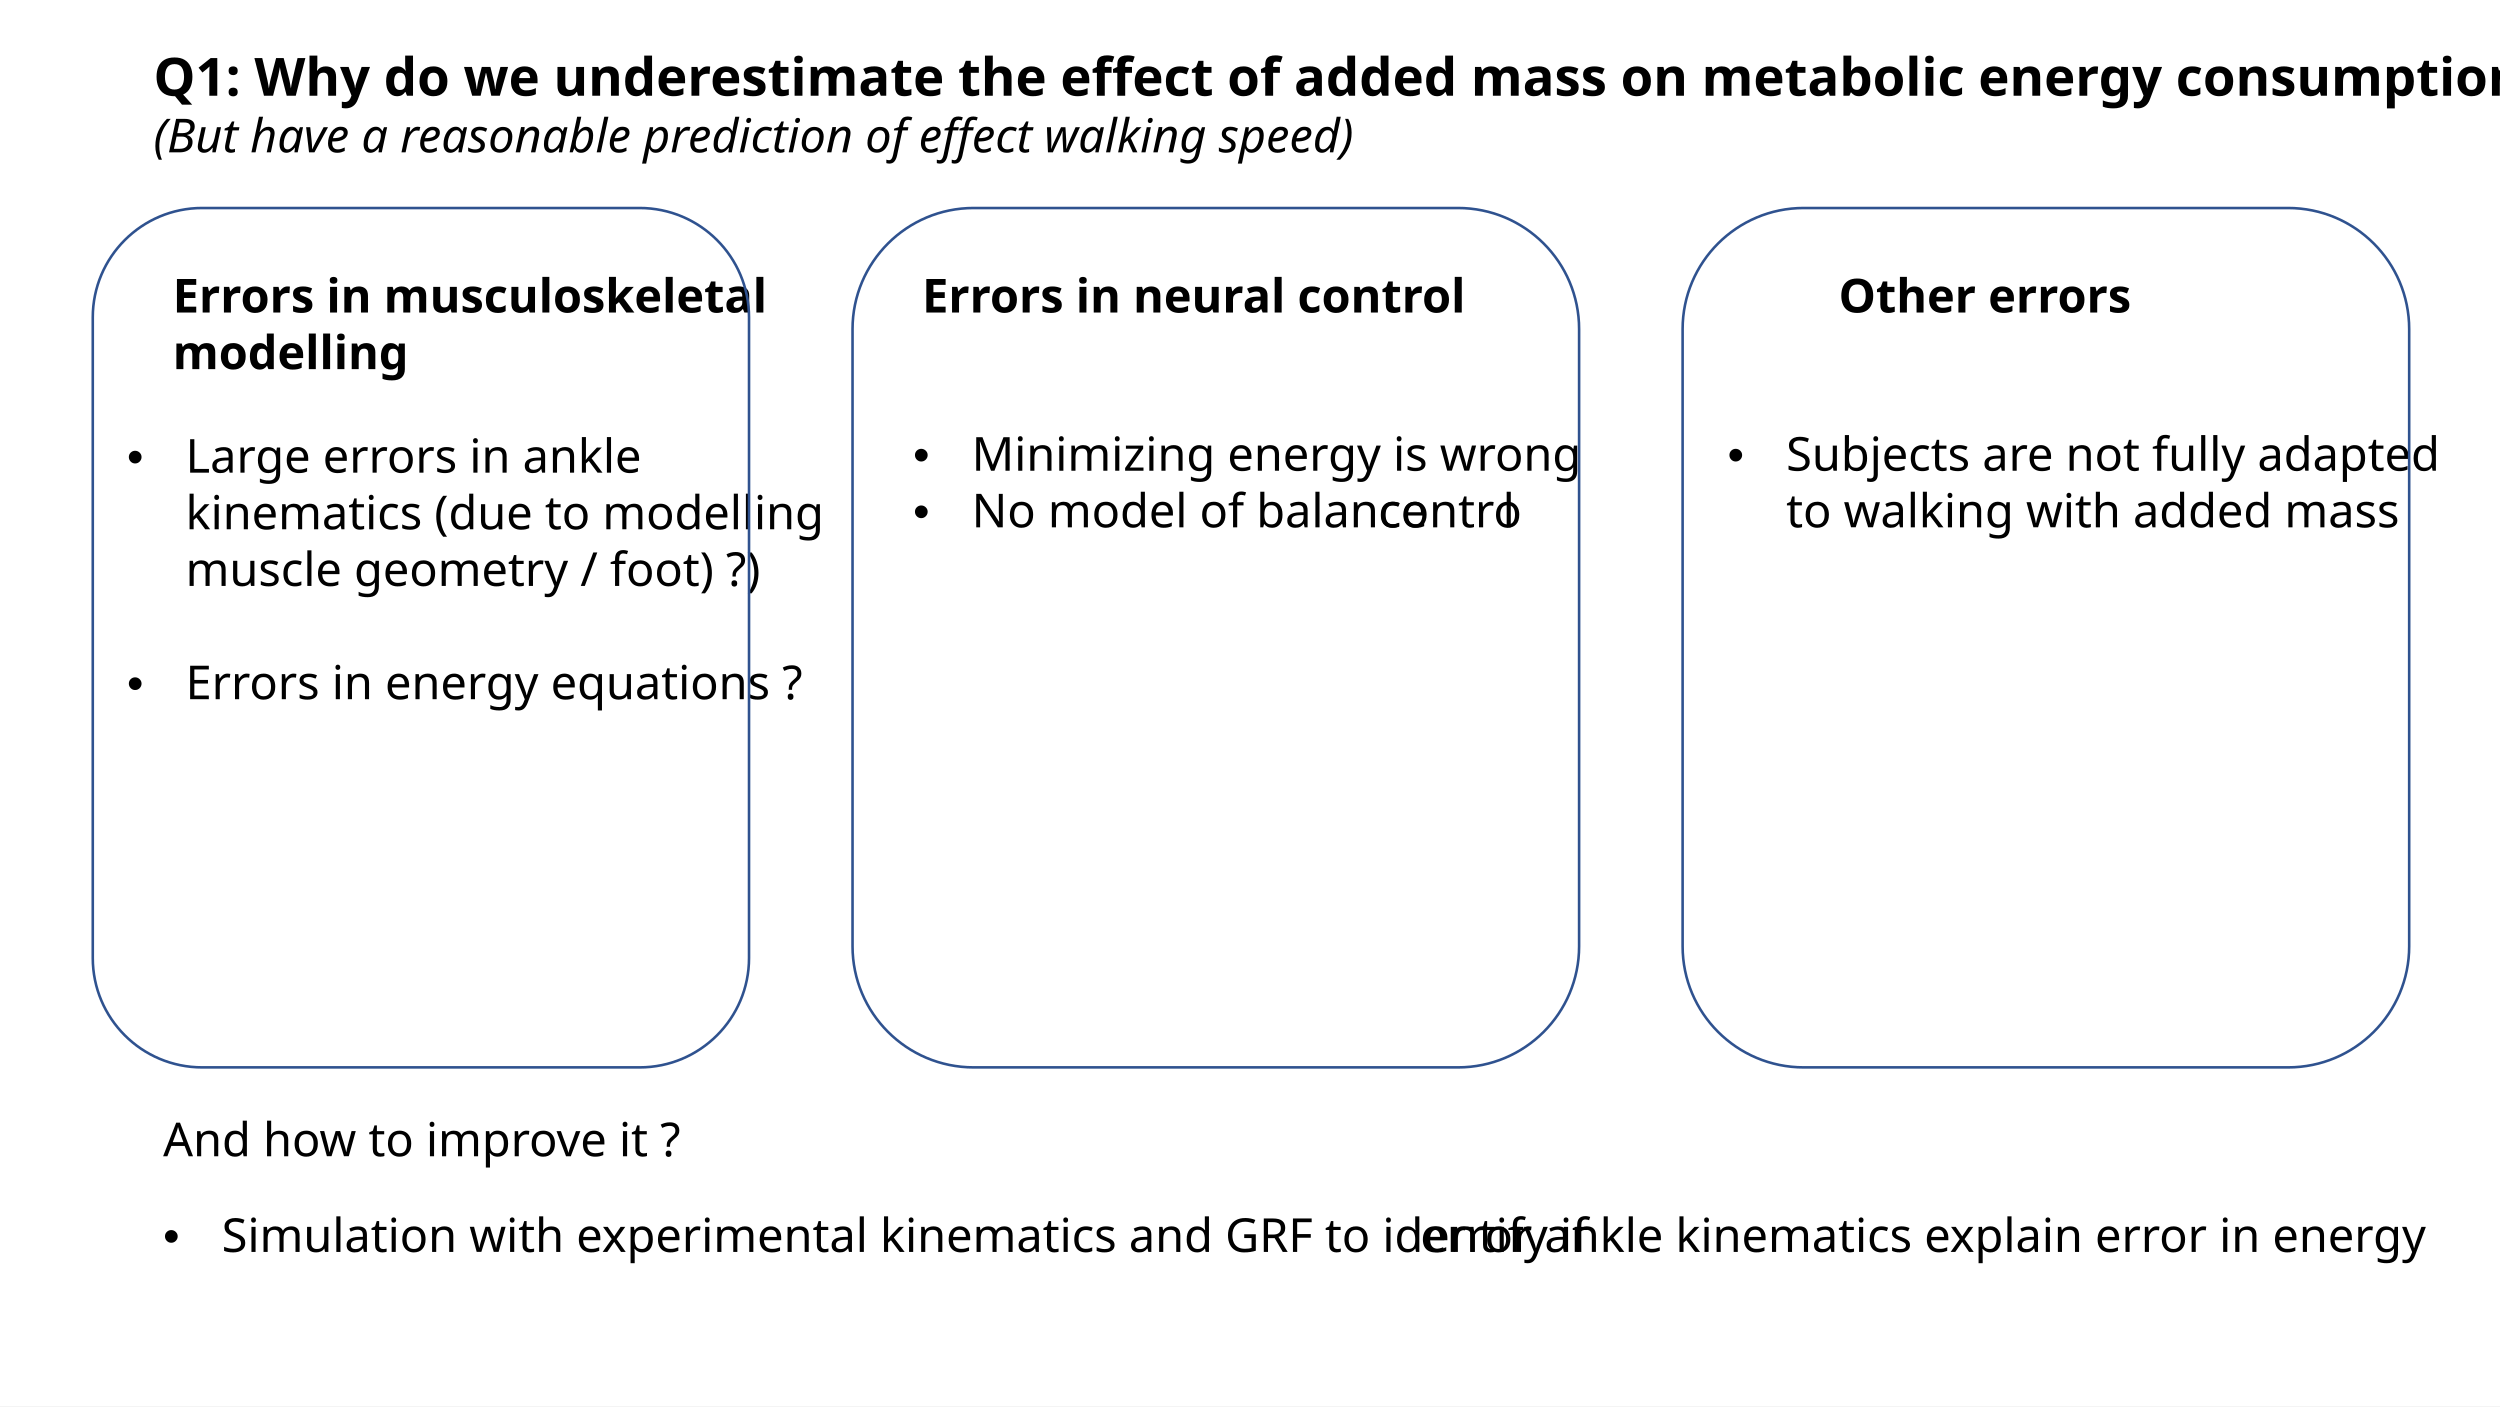
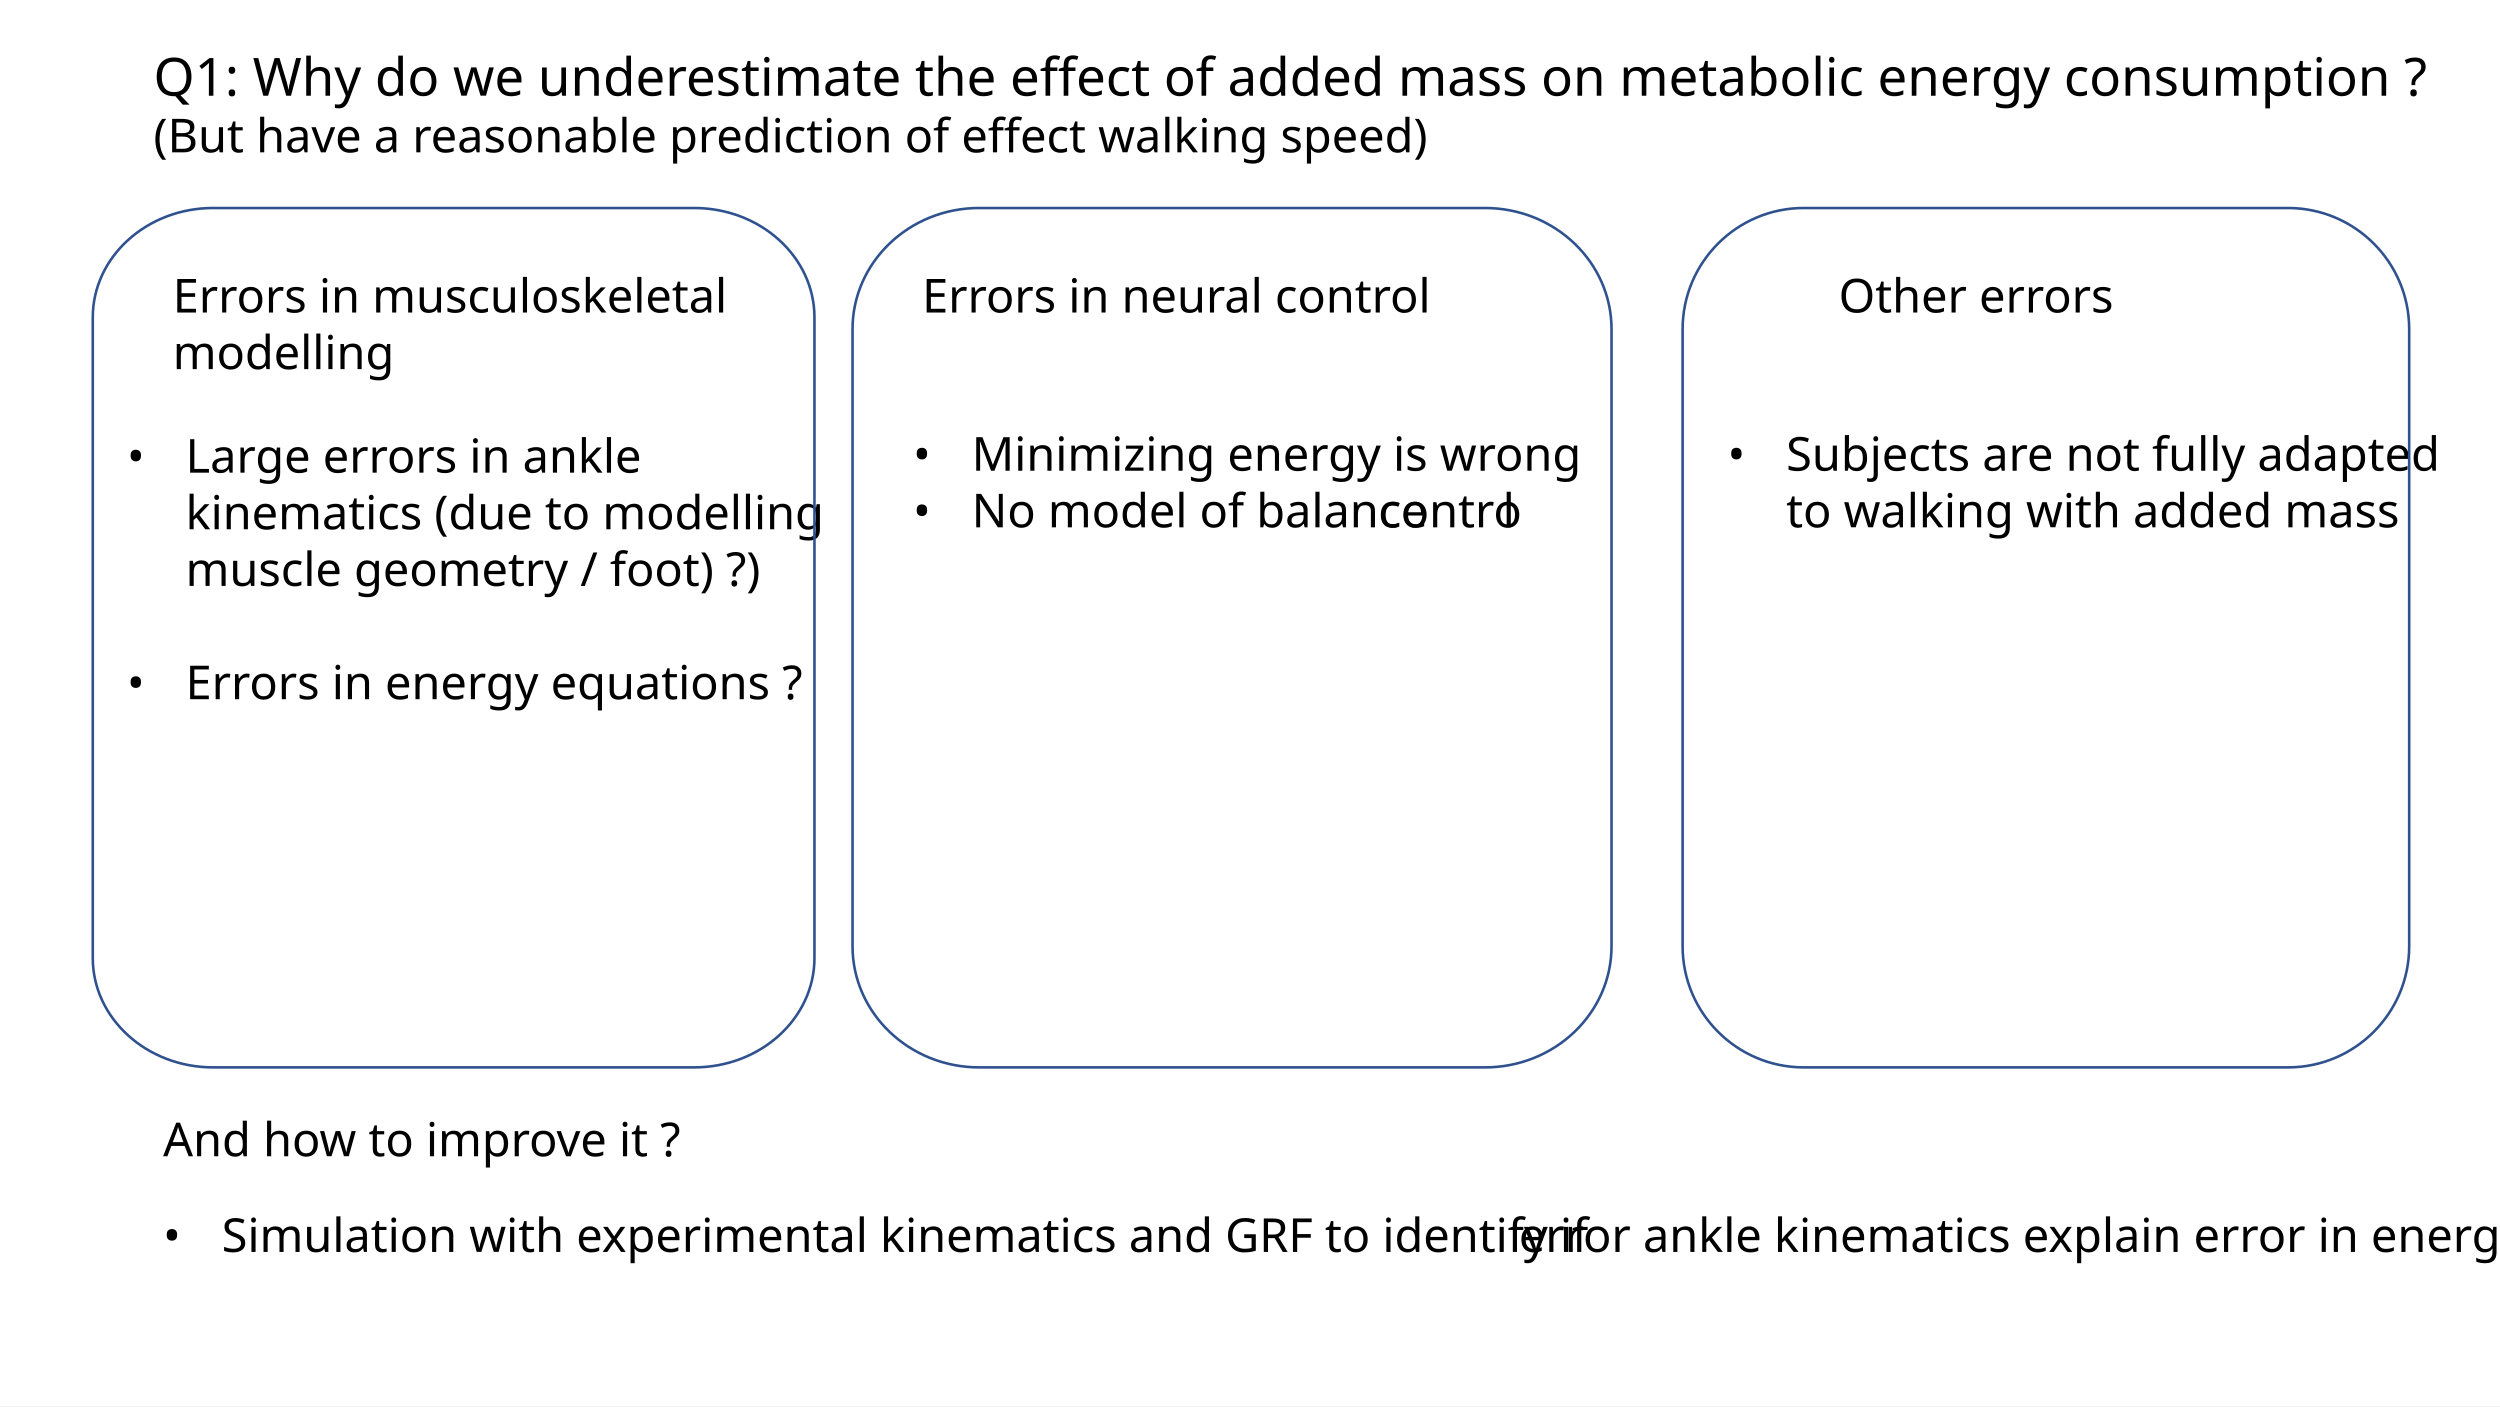
- <svg xmlns="http://www.w3.org/2000/svg" width="1280" height="720" overflow="hidden">
-   <defs>
-     <clipPath id="clip0">
-       <rect x="0" y="0" width="1280" height="720" />
+ <svg xmlns="http://www.w3.org/2000/svg" xmlns:xlink="http://www.w3.org/1999/xlink" version="1.1" id="Layer_1" x="0px" y="0px" viewBox="0 0 1280 720" style="enable-background:new 0 0 1280 720;" xml:space="preserve">
+   <style type="text/css">
+ 	.st0{clip-path:url(#SVGID_2_);fill:#FFFFFF;}
+ 	.st1{clip-path:url(#SVGID_2_);enable-background:new    ;}
+ 	.st2{font-family:'Arial-BoldMT';}
+ 	.st3{font-size:27px;}
+ 	.st4{font-family:'Arial-ItalicMT';}
+ 	.st5{font-size:24px;}
+ 	.st6{font-family:'ArialMT';}
+ 	.st7{clip-path:url(#SVGID_2_);fill:none;stroke:#2F528F;stroke-width:1.333;stroke-miterlimit:8;}
+ </style>
+   <g>
+     <defs>
+       <rect id="SVGID_1_" width="1280" height="720" />
+     </defs>
+     <clipPath id="SVGID_2_">
+       <use xlink:href="#SVGID_1_" style="overflow:visible;" />
    </clipPath>
-   </defs>
-   <g clip-path="url(#clip0)">
-     <rect x="0" y="0" width="1280" height="720" fill="#FFFFFF" />
-     <text font-family="Calibri,Calibri_MSFontService,sans-serif" font-weight="700" font-size="27" transform="translate(78.5934 49)">Q1: Why do we underestimate the effect of added mass on metabolic energy consumption ?<tspan font-style="italic" font-weight="400" font-size="24" x="0" y="29">(But have a reasonable prediction of effect walking speed) </tspan>
-       <tspan font-size="24" x="9.846" y="111">Errors in musculoskeletal </tspan>
-       <tspan font-size="24" x="9.846" y="140">modelling</tspan>
-       <tspan font-size="24" x="393.532" y="111">Errors in neural control</tspan>
-       <tspan font-size="24" x="862.769" y="111">Other errors</tspan>
-       <tspan font-weight="400" font-size="24" x="4.923" y="543">And how to improve it ?</tspan>
-       <tspan font-family="Arial,Arial_MSFontService,sans-serif" font-weight="400" font-size="24" x="805.923" y="192">•</tspan>
-       <tspan font-weight="400" font-size="24" x="835.923" y="192">Subjects are not fully adapted </tspan>
-       <tspan font-weight="400" font-size="24" x="835.923" y="221">to walking with added mass</tspan>
-       <tspan font-family="Arial,Arial_MSFontService,sans-serif" font-weight="400" font-size="24" x="388.916" y="192">•</tspan>
-       <tspan font-weight="400" font-size="24" x="418.916" y="192">Minimizing energy is wrong</tspan>
-       <tspan font-family="Arial,Arial_MSFontService,sans-serif" font-weight="400" font-size="24" x="388.916" y="221">•</tspan>
-       <tspan font-weight="400" font-size="24" x="418.916" y="221">No model of balance</tspan>
-       <tspan font-weight="400" font-size="24" x="627.083" y="221">contro</tspan>
-       <tspan font-weight="400" font-size="24" x="690.776" y="221">l</tspan>
-       <tspan font-family="Arial,Arial_MSFontService,sans-serif" font-weight="400" font-size="24" x="-13.573" y="193">•</tspan>
-       <tspan font-weight="400" font-size="24" x="16.427" y="193">Large errors in ankle </tspan>
-       <tspan font-weight="400" font-size="24" x="16.427" y="222">kinematics (due to modelling </tspan>
-       <tspan font-weight="400" font-size="24" x="16.427" y="251">muscle geometry / foot) ?)</tspan>
-       <tspan font-family="Arial,Arial_MSFontService,sans-serif" font-weight="400" font-size="24" x="-13.573" y="309">•</tspan>
-       <tspan font-weight="400" font-size="24" x="16.427" y="309">Errors in energy equations ?</tspan>
-     </text>
-     <path d="M47.5 162.501C47.5 131.572 72.573 106.5 103.501 106.5L327.499 106.5C358.428 106.5 383.5 131.572 383.5 162.501L383.5 490.499C383.5 521.428 358.428 546.5 327.499 546.5L103.501 546.5C72.573 546.5 47.5 521.428 47.5 490.499Z" stroke="#2F528F" stroke-width="1.333" stroke-miterlimit="8" fill="none" fill-rule="evenodd" />
-     <path d="M436.5 168.501C436.5 134.259 464.259 106.5 498.501 106.5L746.499 106.5C780.741 106.5 808.5 134.259 808.5 168.501L808.5 484.499C808.5 518.741 780.741 546.5 746.499 546.5L498.501 546.5C464.259 546.5 436.5 518.741 436.5 484.499Z" stroke="#2F528F" stroke-width="1.333" stroke-miterlimit="8" fill="none" fill-rule="evenodd" />
-     <path d="M861.5 168.501C861.5 134.259 889.259 106.5 923.501 106.5L1171.5 106.5C1205.74 106.5 1233.5 134.259 1233.5 168.501L1233.5 484.499C1233.5 518.741 1205.74 546.5 1171.5 546.5L923.501 546.5C889.259 546.5 861.5 518.741 861.5 484.499Z" stroke="#2F528F" stroke-width="1.333" stroke-miterlimit="8" fill="none" fill-rule="evenodd" />
-     <text font-family="Arial,Arial_MSFontService,sans-serif" font-weight="400" font-size="24" transform="translate(83.5164 641)">•<tspan font-family="Calibri,Calibri_MSFontService,sans-serif" x="30" y="0">Simulation with experimental kinematics and GRF to identify if</tspan>
-       <tspan font-family="Calibri,Calibri_MSFontService,sans-serif" x="643.687" y="0">error ankle kinematics explain error in energy</tspan>
-     </text>
+     <rect class="st0" width="1280" height="720" />
+     <g class="st1">
+       <text transform="matrix(1 0 0 1 78.5934 49)" class="st2 st3">Q1: Why do we underestimate the effect of added mass on metabolic energy consumption ?</text>
+     </g>
+     <g class="st1">
+       <text transform="matrix(1 0 0 1 78.5934 78)" class="st4 st5">(But have a reasonable prediction of effect walking speed) </text>
+     </g>
+     <g class="st1">
+       <text transform="matrix(1 0 0 1 88.4395 160)" class="st2 st5">Errors in musculoskeletal </text>
+     </g>
+     <g class="st1">
+       <text transform="matrix(1 0 0 1 88.4395 189)" class="st2 st5">modelling</text>
+     </g>
+     <g class="st1">
+       <text transform="matrix(1 0 0 1 472.1254 160)" class="st2 st5">Errors in neural control</text>
+     </g>
+     <g class="st1">
+       <text transform="matrix(1 0 0 1 941.3623 160)" class="st2 st5">Other errors</text>
+     </g>
+     <g class="st1">
+       <text transform="matrix(1 0 0 1 83.5164 592)" class="st6 st5">And how to improve it ?</text>
+     </g>
+     <g class="st1">
+       <text transform="matrix(1 0 0 1 884.5164 241)" class="st6 st5">•</text>
+     </g>
+     <g class="st1">
+       <text transform="matrix(1 0 0 1 914.5164 241)" class="st6 st5">Subjects are not fully adapted </text>
+     </g>
+     <g class="st1">
+       <text transform="matrix(1 0 0 1 914.5164 270)" class="st6 st5">to walking with added mass</text>
+     </g>
+     <g class="st1">
+       <text transform="matrix(1 0 0 1 467.5094 241)" class="st6 st5">•</text>
+     </g>
+     <g class="st1">
+       <text transform="matrix(1 0 0 1 497.5094 241)" class="st6 st5">Minimizing energy is wrong</text>
+     </g>
+     <g class="st1">
+       <text transform="matrix(1 0 0 1 467.5094 270)" class="st6 st5">•</text>
+     </g>
+     <g class="st1">
+       <text transform="matrix(1 0 0 1 497.5094 270)" class="st6 st5">No model of balance</text>
+     </g>
+     <g class="st1">
+       <text transform="matrix(1 0 0 1 705.6764 270)" class="st6 st5">contro</text>
+     </g>
+     <g class="st1">
+       <text transform="matrix(1 0 0 1 769.3694 270)" class="st6 st5">l</text>
+     </g>
+     <g class="st1">
+       <text transform="matrix(1 0 0 1 65.0199 242)" class="st6 st5">•</text>
+     </g>
+     <g class="st1">
+       <text transform="matrix(1 0 0 1 95.0199 242)" class="st6 st5">Large errors in ankle </text>
+     </g>
+     <g class="st1">
+       <text transform="matrix(1 0 0 1 95.0199 271)" class="st6 st5">kinematics (due to modelling </text>
+     </g>
+     <g class="st1">
+       <text transform="matrix(1 0 0 1 95.0199 300)" class="st6 st5">muscle geometry / foot) ?)</text>
+     </g>
+     <g class="st1">
+       <text transform="matrix(1 0 0 1 65.0199 358)" class="st6 st5">•</text>
+     </g>
+     <g class="st1">
+       <text transform="matrix(1 0 0 1 95.0199 358)" class="st6 st5">Errors in energy equations ?</text>
+     </g>
+     <path class="st7" d="M47.5,162.5c0-30.9,27.6-56,61.6-56h246.3c34,0,61.6,25.1,61.6,56v328c0,30.9-27.6,56-61.6,56H109.1   c-34,0-61.6-25.1-61.6-56V162.5z" />
+     <path class="st7" d="M436.5,168.5c0-34.2,29-62,64.8-62h259c35.8,0,64.8,27.8,64.8,62v316c0,34.2-29,62-64.8,62h-259   c-35.8,0-64.8-27.8-64.8-62V168.5z" />
+     <path class="st7" d="M861.5,168.5c0-34.2,27.8-62,62-62h248c34.2,0,62,27.8,62,62v316c0,34.2-27.8,62-62,62h-248   c-34.2,0-62-27.8-62-62V168.5z" />
+     <g class="st1">
+       <text transform="matrix(1 0 0 1 83.5164 641)" class="st6 st5">•</text>
+     </g>
+     <g class="st1">
+       <text transform="matrix(1 0 0 1 113.5164 641)" class="st6 st5">Simulation with experimental kinematics and GRF to identify if</text>
+     </g>
+     <g class="st1">
+       <text transform="matrix(1 0 0 1 777.6526 641)" class="st6 st5">error ankle kinematics explain error in energy</text>
+     </g>
  </g>
</svg>
